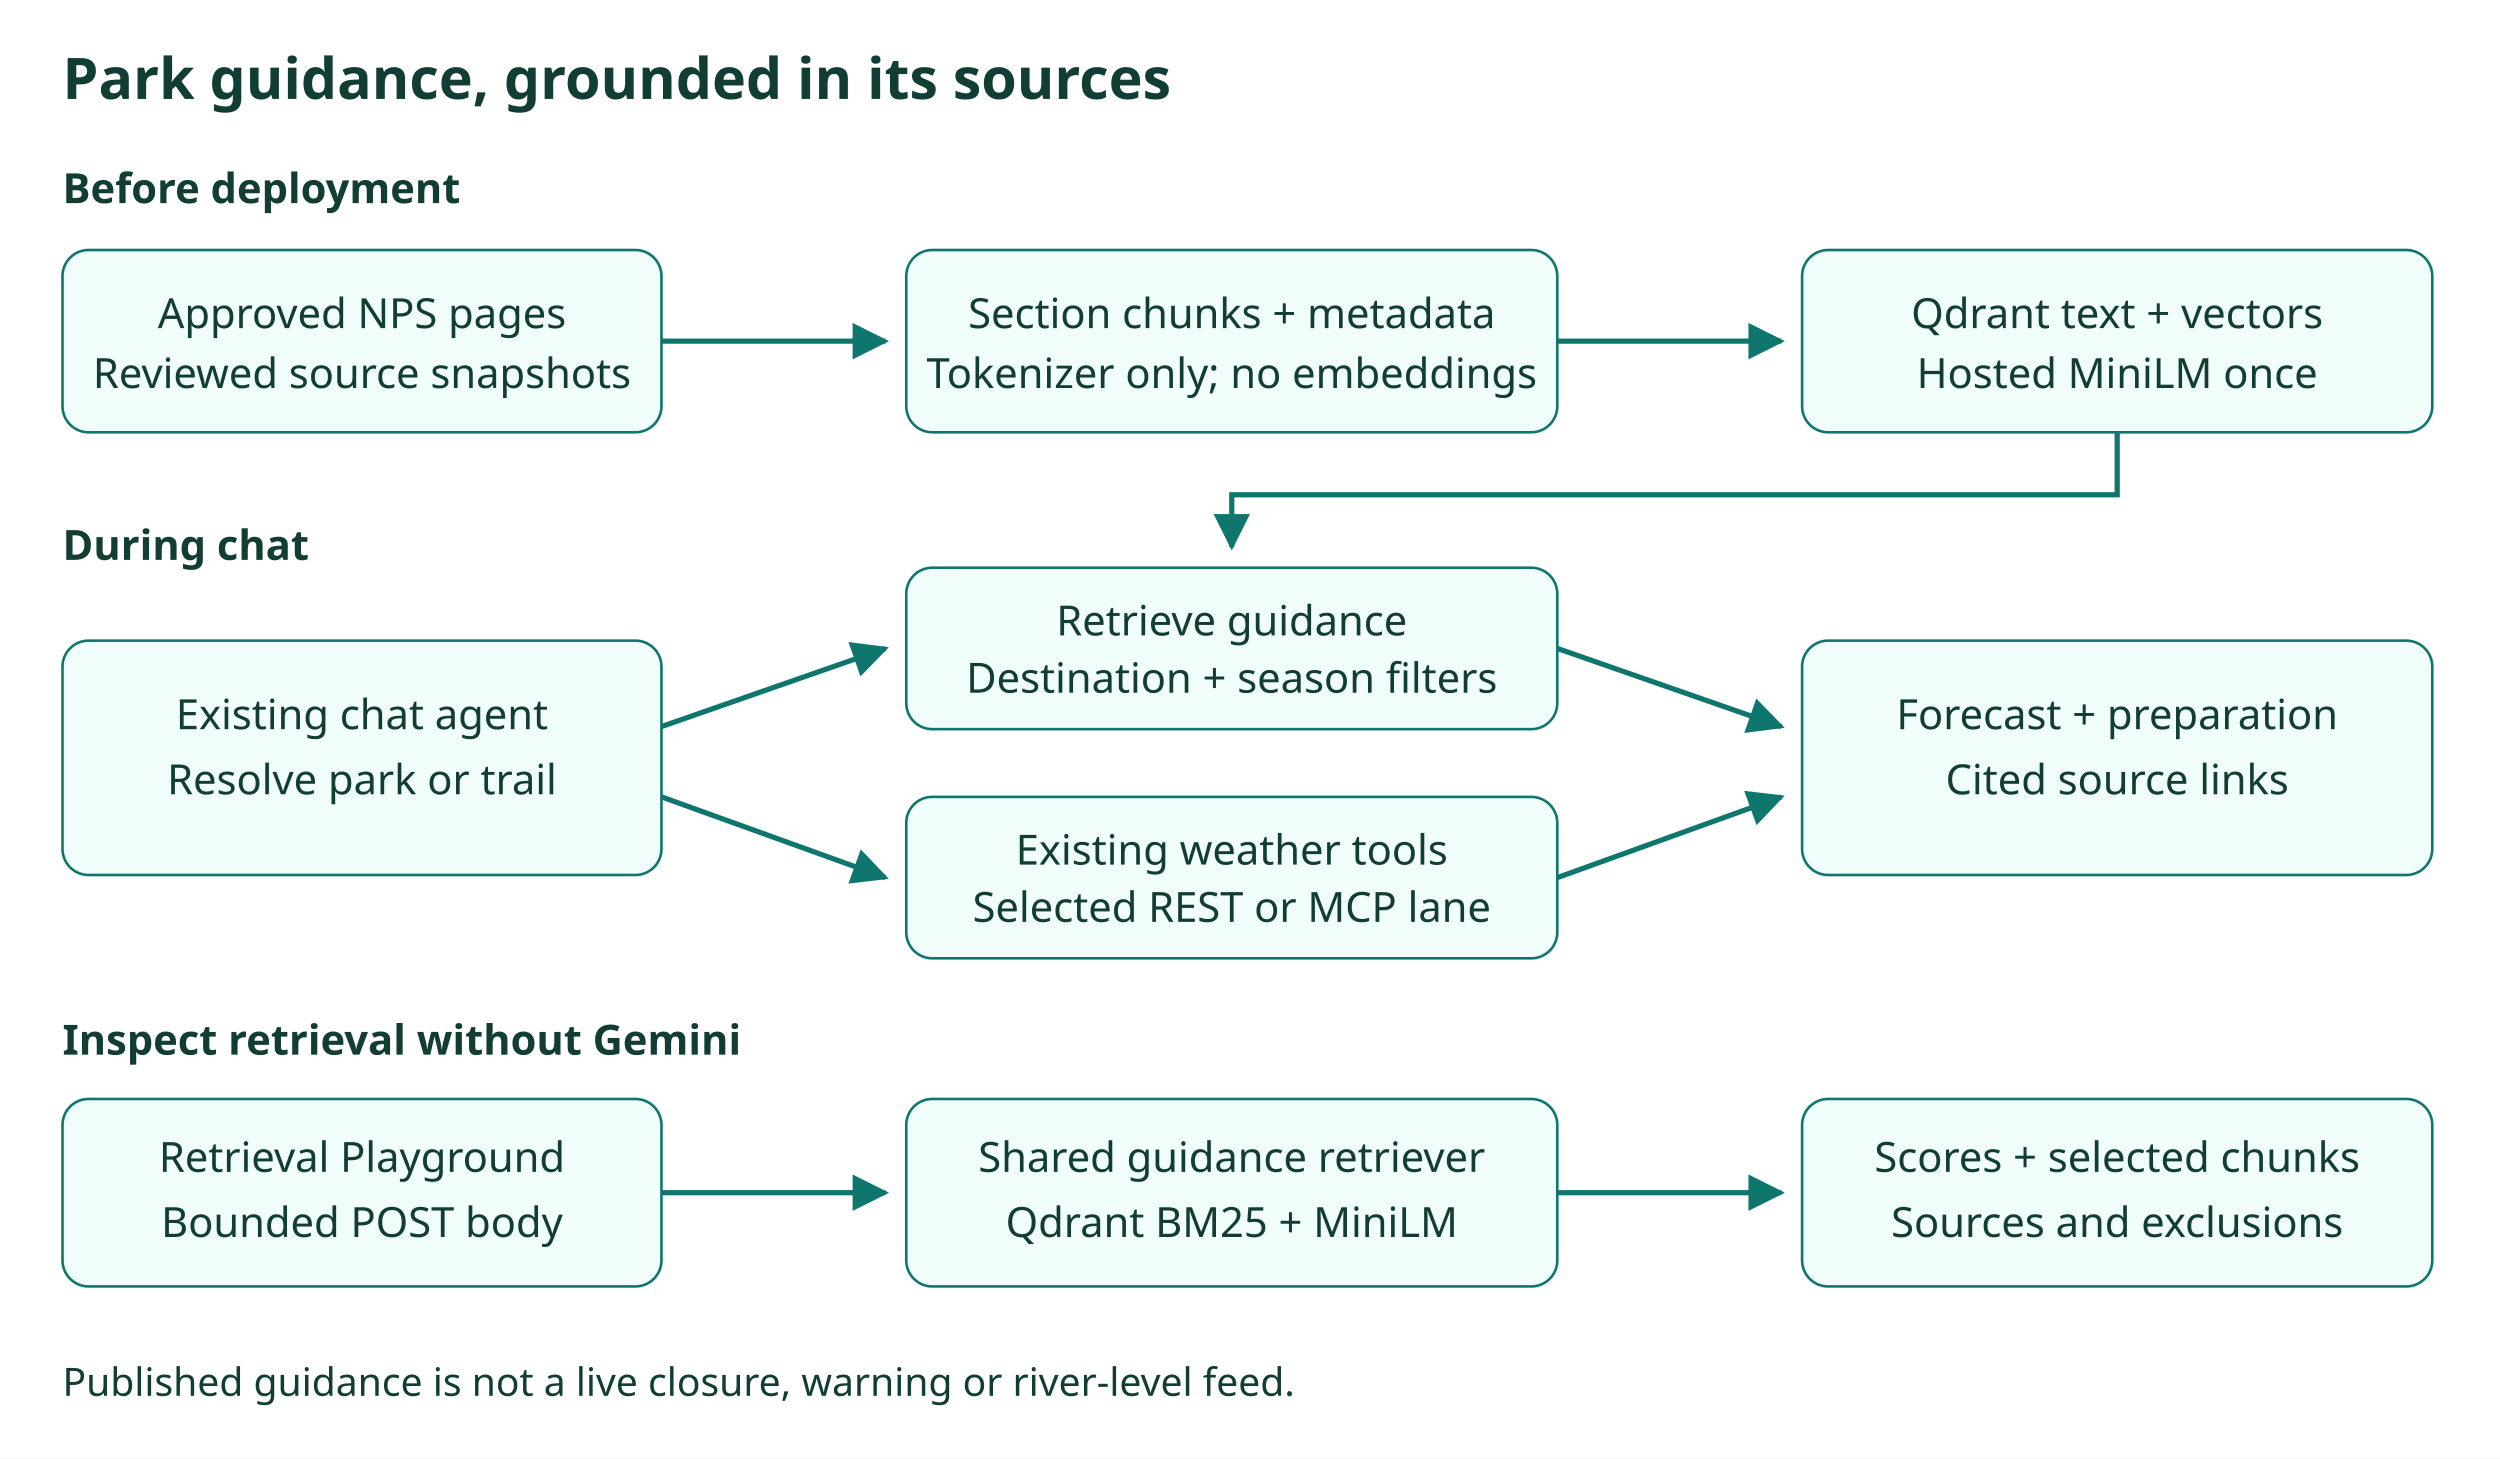
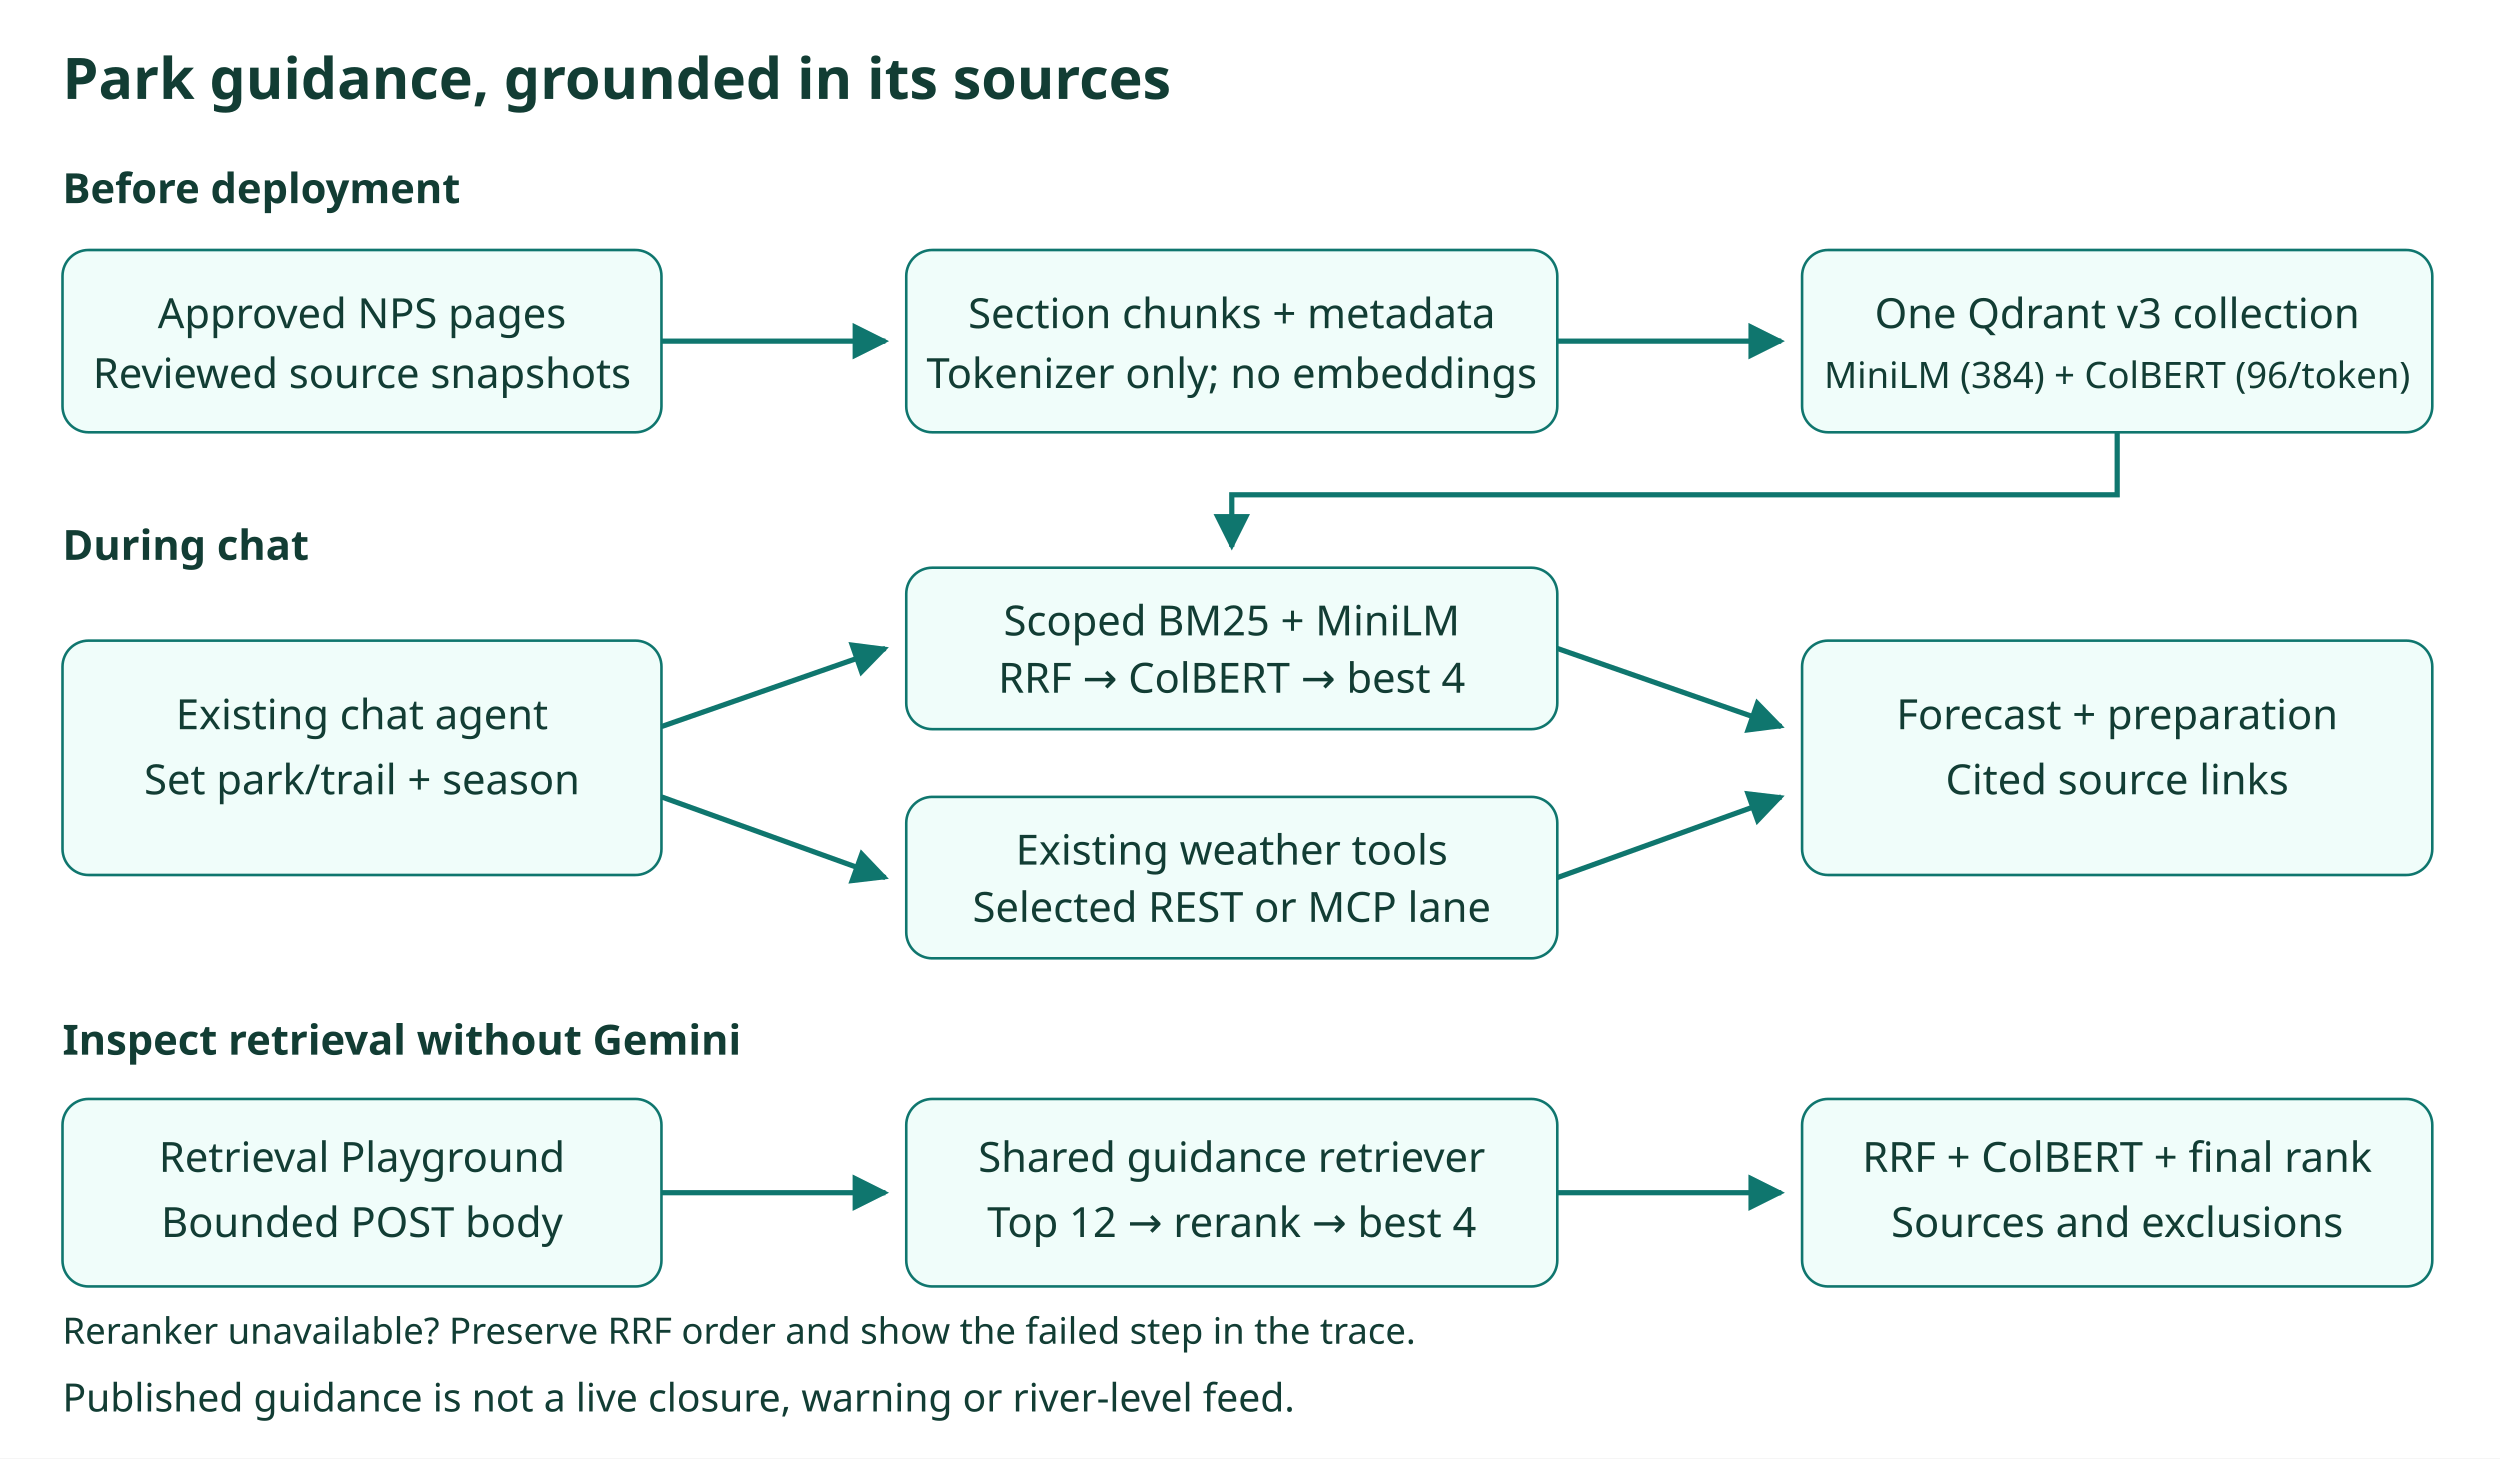
<svg xmlns="http://www.w3.org/2000/svg" viewBox="0 0 960 560" width="960" height="560" role="img" aria-labelledby="title desc">
  <defs>
    <marker id="arrow" viewBox="0 0 10 10" refX="9" refY="5" markerWidth="7" markerHeight="7" orient="auto">
      <path d="M0 0L10 5L0 10z" fill="#0f766e" />
    </marker>
  </defs>
  <rect width="960" height="560" fill="#fff" />
  <g font-family="system-ui, sans-serif" fill="#123d34">
    <text x="24" y="38" font-size="22" font-weight="700">Park guidance, grounded in its sources</text>
    <text x="24" y="78" font-size="16" font-weight="700">Before deployment</text>
    <g fill="#f0fdfa" stroke="#0f766e">
      <rect x="24" y="96" width="230" height="70" rx="10" />
      <rect x="348" y="96" width="250" height="70" rx="10" />
      <rect x="692" y="96" width="242" height="70" rx="10" />
      <rect x="24" y="246" width="230" height="90" rx="10" />
      <rect x="348" y="218" width="250" height="62" rx="10" />
      <rect x="348" y="306" width="250" height="62" rx="10" />
      <rect x="692" y="246" width="242" height="90" rx="10" />
      <rect x="24" y="422" width="230" height="72" rx="10" />
      <rect x="348" y="422" width="250" height="72" rx="10" />
      <rect x="692" y="422" width="242" height="72" rx="10" />
    </g>
    <g font-size="16" text-anchor="middle">
      <text x="139" y="126">Approved NPS pages</text>
      <text x="139" y="149">Reviewed source snapshots</text>
      <text x="473" y="126">Section chunks + metadata</text>
      <text x="473" y="149">Tokenizer only; no embeddings</text>
-       <text x="813" y="126">Qdrant text + vectors</text>
-       <text x="813" y="149">Hosted MiniLM once</text>
+       <text x="813" y="126">One Qdrant v3 collection</text>
+       <text x="813" y="149" font-size="14">MiniLM (384) + ColBERT (96/token)</text>
      <text x="139" y="280">Existing chat agent</text>
-       <text x="139" y="305">Resolve park or trail</text>
-       <text x="473" y="244">Retrieve guidance</text>
-       <text x="473" y="266">Destination + season filters</text>
+       <text x="139" y="305">Set park/trail + season</text>
+       <text x="473" y="244">Scoped BM25 + MiniLM</text>
+       <text x="473" y="266">RRF → ColBERT → best 4</text>
      <text x="473" y="332">Existing weather tools</text>
      <text x="473" y="354">Selected REST or MCP lane</text>
      <text x="813" y="280">Forecast + preparation</text>
      <text x="813" y="305">Cited source links</text>
      <text x="139" y="450">Retrieval Playground</text>
      <text x="139" y="475">Bounded POST body</text>
      <text x="473" y="450">Shared guidance retriever</text>
-       <text x="473" y="475">Qdrant BM25 + MiniLM</text>
-       <text x="813" y="450">Scores + selected chunks</text>
+       <text x="473" y="475">Top 12 → rerank → best 4</text>
+       <text x="813" y="450">RRF + ColBERT + final rank</text>
      <text x="813" y="475">Sources and exclusions</text>
    </g>
    <text x="24" y="215" font-size="16" font-weight="700">During chat</text>
    <text x="24" y="405" font-size="16" font-weight="700">Inspect retrieval without Gemini</text>
-     <text x="24" y="536" font-size="15">Published guidance is not a live closure, warning or river-level feed.</text>
+     <text x="24" y="516" font-size="14">Reranker unavailable? Preserve RRF order and show the failed step in the trace.</text>
+     <text x="24" y="542" font-size="15">Published guidance is not a live closure, warning or river-level feed.</text>
  </g>
  <g fill="none" stroke="#0f766e" stroke-width="2" marker-end="url(#arrow)">
    <path d="M254 131H340" />
    <path d="M598 131H684" />
    <path d="M254 279L340 249" />
    <path d="M254 306L340 337" />
    <path d="M598 249L684 279" />
    <path d="M598 337L684 306" />
    <path d="M813 166V190H473V210" />
    <path d="M254 458H340" />
    <path d="M598 458H684" />
  </g>
</svg>
